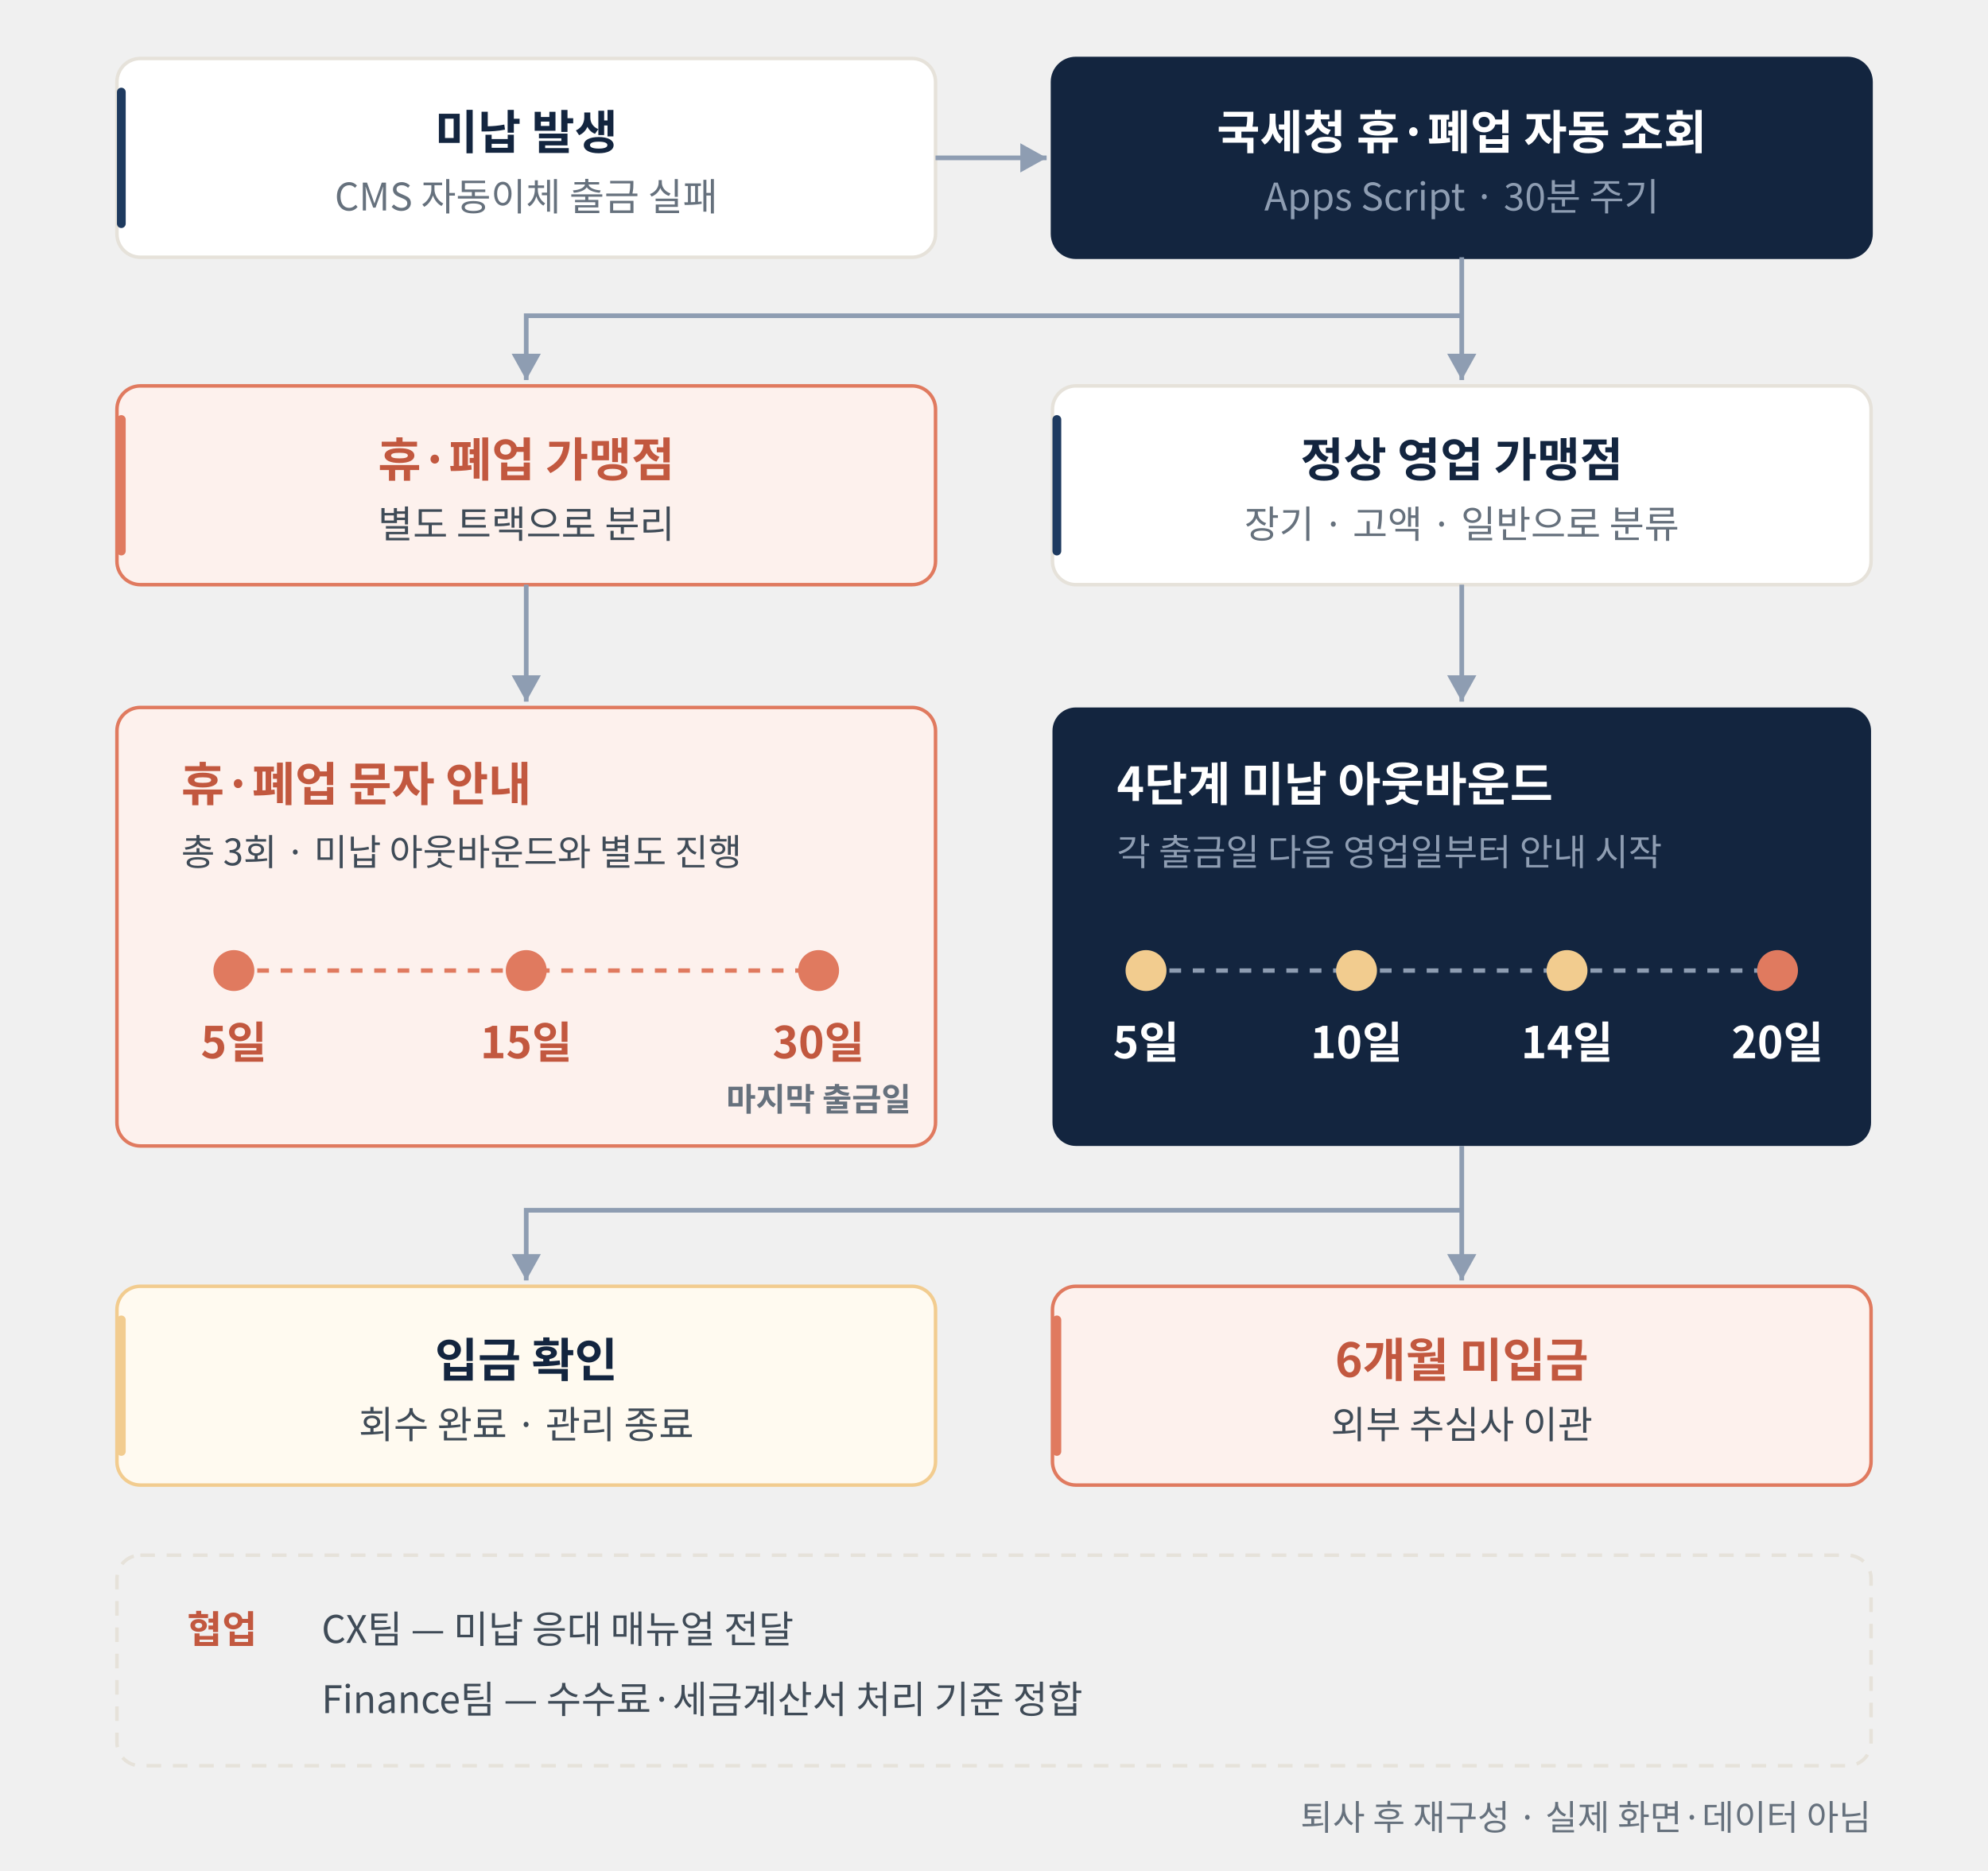
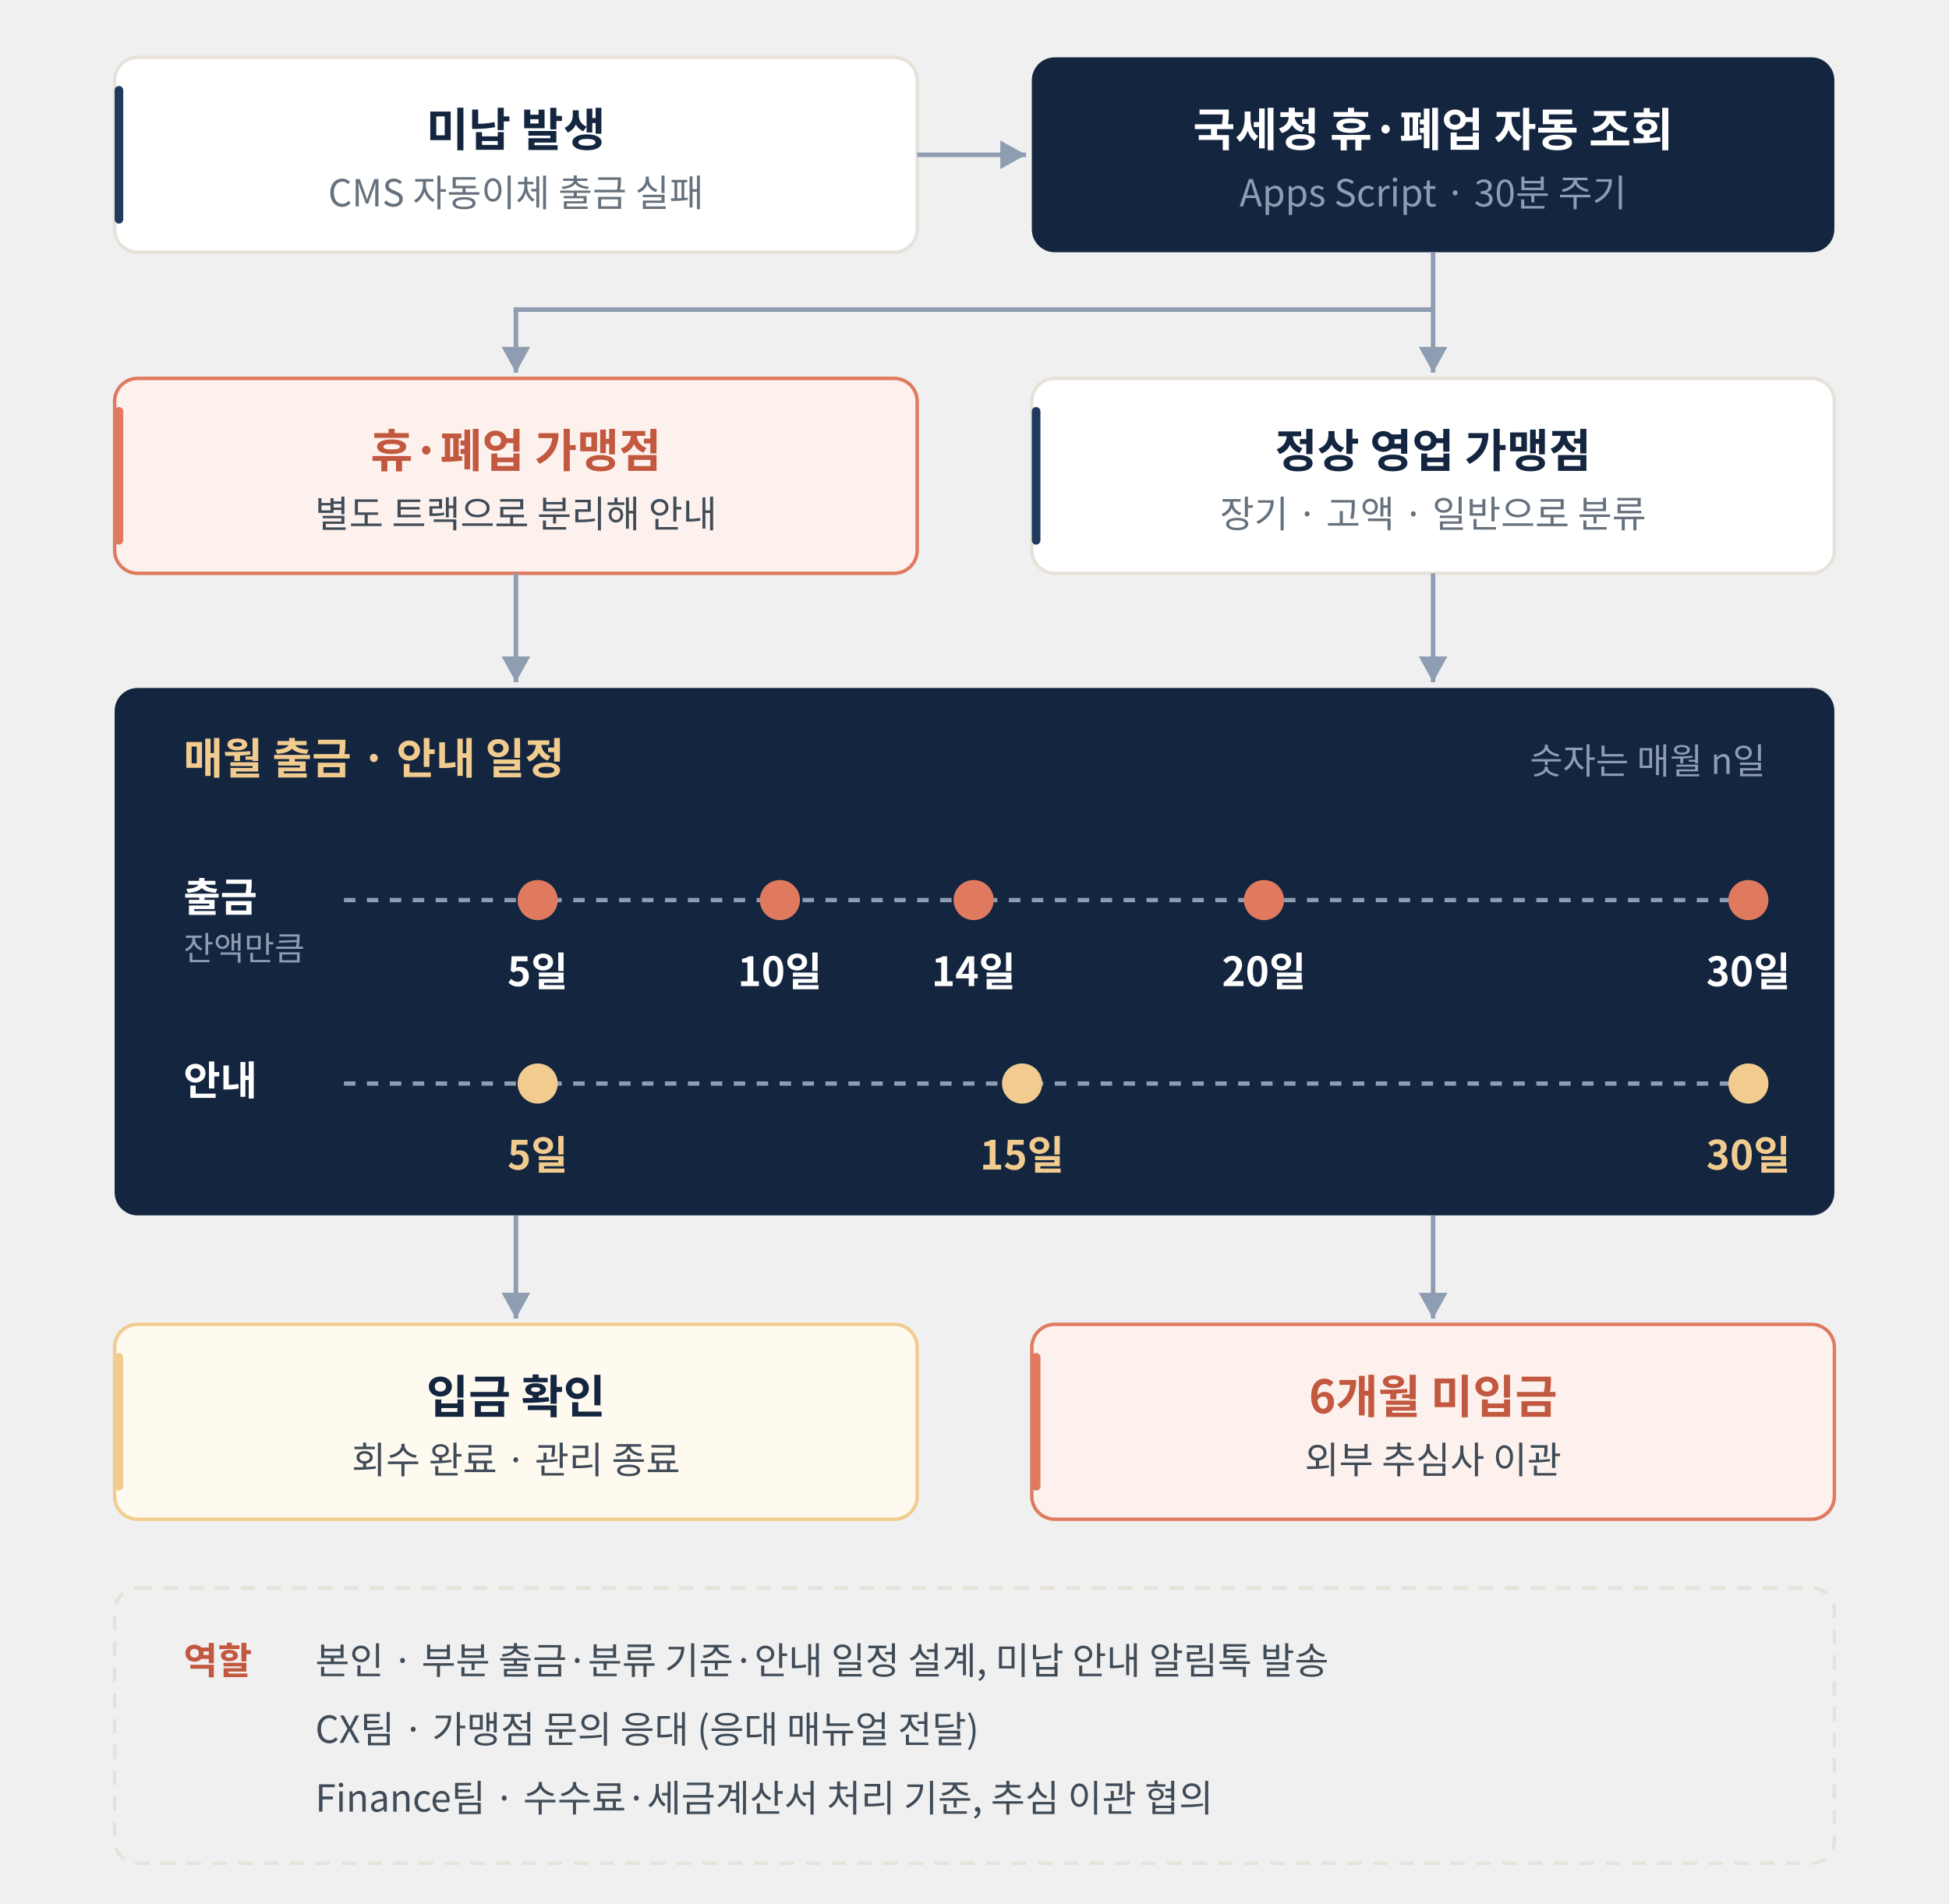
- <svg xmlns="http://www.w3.org/2000/svg" viewBox="0 0 680 640" font-family="'Pretendard Variable',Pretendard,-apple-system,'Noto Sans CJK KR','Noto Sans KR',sans-serif" role="img" aria-label="미납 감지 후 휴·폐업 문자 안내와 4단계 미납 아웃바운드로 나뉘는 회수 흐름도">
+ <svg xmlns="http://www.w3.org/2000/svg" viewBox="0 0 680 664" font-family="'Pretendard Variable',Pretendard,-apple-system,'Noto Sans CJK KR','Noto Sans KR',sans-serif" role="img" aria-label="미납 감지와 분류, 매월 출금일과 안내일, 입금 확인 또는 추심 이관, 역할 분담을 보여 주는 회수 흐름도">
  <rect x="40" y="20" width="280" height="68" rx="8" fill="#ffffff" stroke="#e6e2da" stroke-width="1.2" />
  <rect x="40" y="30" width="3" height="48" rx="1.5" fill="#1e3a5f" />
-   <text x="180.0" y="51.0" font-size="16" font-weight="700" fill="#13253f" text-anchor="middle">미납 발생</text>
-   <text x="180.0" y="72.0" font-size="13" font-weight="500" fill="#66717d" text-anchor="middle">CMS 자동이체 출금 실패</text>
+   <text x="180" y="51" font-size="16" font-weight="700" fill="#13253f" text-anchor="middle">미납 발생</text>
+   <text x="180" y="72" font-size="13" font-weight="500" fill="#66717d" text-anchor="middle">CMS 자동이체 출금 실패</text>
  <path d="M320,54 L358,54" fill="none" stroke="#8e9db2" stroke-width="1.6" />
  <polygon points="349,49 349,59 358,54" fill="#8e9db2" />
-   <rect x="360" y="20" width="280" height="68" rx="8" fill="#13253f" stroke="#13253f" stroke-width="1.2" />
-   <text x="500.0" y="51.0" font-size="16" font-weight="700" fill="#ffffff" text-anchor="middle">국세청 휴·폐업 자동 조회</text>
-   <text x="500.0" y="72.0" font-size="13" font-weight="500" fill="#8e9db2" text-anchor="middle">Apps Script · 30분 주기</text>
+   <rect x="360" y="20" width="280" height="68" rx="8" fill="#13253f" />
+   <text x="500" y="51" font-size="16" font-weight="700" fill="#ffffff" text-anchor="middle">국세청 휴·폐업 자동 조회</text>
+   <text x="500" y="72" font-size="13" font-weight="500" fill="#8e9db2" text-anchor="middle">Apps Script · 30분 주기</text>
  <path d="M500,88 L500,130" fill="none" stroke="#8e9db2" stroke-width="1.6" />
  <polygon points="495,121 505,121 500,130" fill="#8e9db2" />
  <path d="M500,108 L180,108 L180,130" fill="none" stroke="#8e9db2" stroke-width="1.6" />
  <polygon points="175,121 185,121 180,130" fill="#8e9db2" />
  <rect x="40" y="132" width="280" height="68" rx="8" fill="#fdf1ed" stroke="#e07a5f" stroke-width="1.2" />
  <rect x="40" y="142" width="3" height="48" rx="1.5" fill="#e07a5f" />
-   <text x="180.0" y="163.0" font-size="16" font-weight="700" fill="#c2583f" text-anchor="middle">휴·폐업 가맹점</text>
-   <text x="180.0" y="184.0" font-size="13" font-weight="500" fill="#3f4b57" text-anchor="middle">별도 트랙으로 분리</text>
+   <text x="180" y="163" font-size="16" font-weight="700" fill="#c2583f" text-anchor="middle">휴·폐업 가맹점</text>
+   <text x="180" y="184" font-size="13" font-weight="500" fill="#3f4b57" text-anchor="middle">별도 트랙으로 분리해 안내</text>
  <rect x="360" y="132" width="280" height="68" rx="8" fill="#ffffff" stroke="#e6e2da" stroke-width="1.2" />
  <rect x="360" y="142" width="3" height="48" rx="1.5" fill="#1e3a5f" />
-   <text x="500.0" y="163.0" font-size="16" font-weight="700" fill="#13253f" text-anchor="middle">정상 영업 가맹점</text>
-   <text x="500.0" y="184.0" font-size="13" font-weight="500" fill="#66717d" text-anchor="middle">장기 · 고액 · 일반으로 분류</text>
-   <path d="M180,200 L180,240" fill="none" stroke="#8e9db2" stroke-width="1.6" />
-   <polygon points="175,231 185,231 180,240" fill="#8e9db2" />
-   <path d="M500,200 L500,240" fill="none" stroke="#8e9db2" stroke-width="1.6" />
-   <polygon points="495,231 505,231 500,240" fill="#8e9db2" />
-   <rect x="40" y="242" width="280" height="150" rx="8" fill="#fdf1ed" stroke="#e07a5f" stroke-width="1.2" />
-   <text x="62" y="274" font-size="16" font-weight="700" fill="#c2583f" text-anchor="start">휴·폐업 문자 안내</text>
-   <text x="62" y="296" font-size="12.5" font-weight="500" fill="#3f4b57" text-anchor="start">총 3회 · 미납 아웃바운드와 별도 진행</text>
-   <line x1="80" y1="332" x2="280" y2="332" stroke="#e07a5f" stroke-width="1.5" stroke-dasharray="4 4" />
-   <rect x="360" y="242" width="280" height="150" rx="8" fill="#13253f" />
-   <text x="382" y="274" font-size="16" font-weight="700" fill="#fff" text-anchor="start">4단계 미납 아웃바운드</text>
-   <text x="382" y="296" font-size="12.5" font-weight="500" fill="#8e9db2" text-anchor="start">각 출금일 다음 영업일부터 안내 시작</text>
-   <line x1="392" y1="332" x2="608" y2="332" stroke="#8e9db2" stroke-width="1.5" stroke-dasharray="4 4" />
-   <circle cx="80" cy="332" r="7" fill="#e07a5f" />
-   <text x="80" y="362" font-size="15" font-weight="700" fill="#c2583f" text-anchor="middle">5일</text>
-   <circle cx="180" cy="332" r="7" fill="#e07a5f" />
-   <text x="180" y="362" font-size="15" font-weight="700" fill="#c2583f" text-anchor="middle">15일</text>
-   <circle cx="280" cy="332" r="7" fill="#e07a5f" />
-   <text x="280" y="362" font-size="15" font-weight="700" fill="#c2583f" text-anchor="middle">30일</text>
-   <text x="280" y="380" font-size="11" font-weight="600" fill="#66717d" text-anchor="middle">마지막 출금일</text>
-   <circle cx="392" cy="332" r="7" fill="#f2cc8f" />
-   <text x="392" y="362" font-size="15" font-weight="700" fill="#fff" text-anchor="middle">5일</text>
-   <circle cx="464" cy="332" r="7" fill="#f2cc8f" />
-   <text x="464" y="362" font-size="15" font-weight="700" fill="#fff" text-anchor="middle">10일</text>
-   <circle cx="536" cy="332" r="7" fill="#f2cc8f" />
-   <text x="536" y="362" font-size="15" font-weight="700" fill="#fff" text-anchor="middle">14일</text>
-   <circle cx="608" cy="332" r="7" fill="#e07a5f" />
-   <text x="608" y="362" font-size="15" font-weight="700" fill="#fff" text-anchor="middle">20일</text>
-   <path d="M500,392 L500,438" fill="none" stroke="#8e9db2" stroke-width="1.6" />
-   <polygon points="495,429 505,429 500,438" fill="#8e9db2" />
-   <path d="M500,414 L180,414 L180,438" fill="none" stroke="#8e9db2" stroke-width="1.6" />
-   <polygon points="175,429 185,429 180,438" fill="#8e9db2" />
-   <rect x="40" y="440" width="280" height="68" rx="8" fill="#fffaf0" stroke="#f2cc8f" stroke-width="1.2" />
-   <rect x="40" y="450" width="3" height="48" rx="1.5" fill="#f2cc8f" />
-   <text x="180.0" y="471.0" font-size="16" font-weight="700" fill="#13253f" text-anchor="middle">입금 확인</text>
-   <text x="180.0" y="492.0" font-size="13" font-weight="500" fill="#3f4b57" text-anchor="middle">회수 완료 · 관리 종료</text>
-   <rect x="360" y="440" width="280" height="68" rx="8" fill="#fdf1ed" stroke="#e07a5f" stroke-width="1.2" />
-   <rect x="360" y="450" width="3" height="48" rx="1.5" fill="#e07a5f" />
-   <text x="500.0" y="471.0" font-size="16" font-weight="700" fill="#c2583f" text-anchor="middle">6개월 미입금</text>
-   <text x="500.0" y="492.0" font-size="13" font-weight="500" fill="#3f4b57" text-anchor="middle">외부 추심사 이관</text>
-   <rect x="40" y="532" width="600" height="72" rx="8" fill="none" stroke="#e6e2da" stroke-width="1.2" stroke-dasharray="5 4" />
-   <text x="64" y="562" font-size="13" font-weight="700" fill="#c2583f" text-anchor="start">협업</text>
-   <text x="110" y="562" font-size="13" font-weight="500" fill="#3f4b57" text-anchor="start">CX팀 — 미납 응대 매뉴얼 전달</text>
-   <text x="110" y="586" font-size="13" font-weight="500" fill="#3f4b57" text-anchor="start">Finance팀 — 수수료·세금계산서 처리 기준 정합</text>
-   <text x="640" y="626" font-size="12" font-weight="500" fill="#66717d" text-anchor="end">퇴사 후 재구성 · 실제 화면·데이터 아님</text>
+   <text x="500" y="163" font-size="16" font-weight="700" fill="#13253f" text-anchor="middle">정상 영업 가맹점</text>
+   <text x="500" y="184" font-size="13" font-weight="500" fill="#66717d" text-anchor="middle">장기 · 고액 · 일반으로 분류</text>
+   <path d="M180,200 L180,238" fill="none" stroke="#8e9db2" stroke-width="1.6" />
+   <polygon points="175,229 185,229 180,238" fill="#8e9db2" />
+   <path d="M500,200 L500,238" fill="none" stroke="#8e9db2" stroke-width="1.6" />
+   <polygon points="495,229 505,229 500,238" fill="#8e9db2" />
+   <rect x="40" y="240" width="600" height="184" rx="8" fill="#13253f" />
+   <text x="64" y="270" font-size="15" font-weight="700" fill="#f2cc8f" text-anchor="start">매월 출금 · 안내 일정</text>
+   <text x="616" y="270" font-size="12.5" font-weight="500" fill="#8e9db2" text-anchor="end">숫자는 매월 n일</text>
+   <text x="64" y="318" font-size="14" font-weight="700" fill="#ffffff" text-anchor="start">출금</text>
+   <text x="64" y="335" font-size="11.5" font-weight="500" fill="#8e9db2" text-anchor="start">잔액만큼</text>
+   <line x1="120" y1="314" x2="610" y2="314" stroke="#8e9db2" stroke-width="1.5" stroke-dasharray="4 4" />
+   <circle cx="187.6" cy="314" r="7" fill="#e07a5f" />
+   <circle cx="272.1" cy="314" r="7" fill="#e07a5f" />
+   <circle cx="339.7" cy="314" r="7" fill="#e07a5f" />
+   <circle cx="441" cy="314" r="7" fill="#e07a5f" />
+   <circle cx="610" cy="314" r="7" fill="#e07a5f" />
+   <text x="187.6" y="344" font-size="14" font-weight="700" fill="#ffffff" text-anchor="middle">5일</text>
+   <text x="272.1" y="344" font-size="14" font-weight="700" fill="#ffffff" text-anchor="middle">10일</text>
+   <text x="339.7" y="344" font-size="14" font-weight="700" fill="#ffffff" text-anchor="middle">14일</text>
+   <text x="441" y="344" font-size="14" font-weight="700" fill="#ffffff" text-anchor="middle">20일</text>
+   <text x="610" y="344" font-size="14" font-weight="700" fill="#ffffff" text-anchor="middle">30일</text>
+   <text x="64" y="382" font-size="14" font-weight="700" fill="#ffffff" text-anchor="start">안내</text>
+   <line x1="120" y1="378" x2="610" y2="378" stroke="#8e9db2" stroke-width="1.5" stroke-dasharray="4 4" />
+   <circle cx="187.6" cy="378" r="7" fill="#f2cc8f" />
+   <circle cx="356.6" cy="378" r="7" fill="#f2cc8f" />
+   <circle cx="610" cy="378" r="7" fill="#f2cc8f" />
+   <text x="187.6" y="408" font-size="14" font-weight="700" fill="#f2cc8f" text-anchor="middle">5일</text>
+   <text x="356.6" y="408" font-size="14" font-weight="700" fill="#f2cc8f" text-anchor="middle">15일</text>
+   <text x="610" y="408" font-size="14" font-weight="700" fill="#f2cc8f" text-anchor="middle">30일</text>
+   <path d="M180,424 L180,460" fill="none" stroke="#8e9db2" stroke-width="1.6" />
+   <polygon points="175,451 185,451 180,460" fill="#8e9db2" />
+   <path d="M500,424 L500,460" fill="none" stroke="#8e9db2" stroke-width="1.6" />
+   <polygon points="495,451 505,451 500,460" fill="#8e9db2" />
+   <rect x="40" y="462" width="280" height="68" rx="8" fill="#fffaf0" stroke="#f2cc8f" stroke-width="1.2" />
+   <rect x="40" y="472" width="3" height="48" rx="1.5" fill="#f2cc8f" />
+   <text x="180" y="493" font-size="16" font-weight="700" fill="#13253f" text-anchor="middle">입금 확인</text>
+   <text x="180" y="514" font-size="13" font-weight="500" fill="#3f4b57" text-anchor="middle">회수 완료 · 관리 종료</text>
+   <rect x="360" y="462" width="280" height="68" rx="8" fill="#fdf1ed" stroke="#e07a5f" stroke-width="1.2" />
+   <rect x="360" y="472" width="3" height="48" rx="1.5" fill="#e07a5f" />
+   <text x="500" y="493" font-size="16" font-weight="700" fill="#c2583f" text-anchor="middle">6개월 미입금</text>
+   <text x="500" y="514" font-size="13" font-weight="500" fill="#3f4b57" text-anchor="middle">외부 추심사 이관</text>
+   <rect x="40" y="554" width="600" height="96" rx="8" fill="none" stroke="#e6e2da" stroke-width="1.2" stroke-dasharray="5 4" />
+   <text x="64" y="584" font-size="13" font-weight="700" fill="#c2583f" text-anchor="start">역할</text>
+   <text x="110" y="584" font-size="13" font-weight="500" fill="#3f4b57" text-anchor="start">본인 · 부분 출금·분류 기준·안내 일정 설계, 미납 안내 알림톡 발송</text>
+   <text x="110" y="608" font-size="13" font-weight="500" fill="#3f4b57" text-anchor="start">CX팀 · 가맹점 문의 응대 (응대 매뉴얼 전달)</text>
+   <text x="110" y="632" font-size="13" font-weight="500" fill="#3f4b57" text-anchor="start">Finance팀 · 수수료·세금계산서 처리 기준, 추심 이관 협의</text>
</svg>
